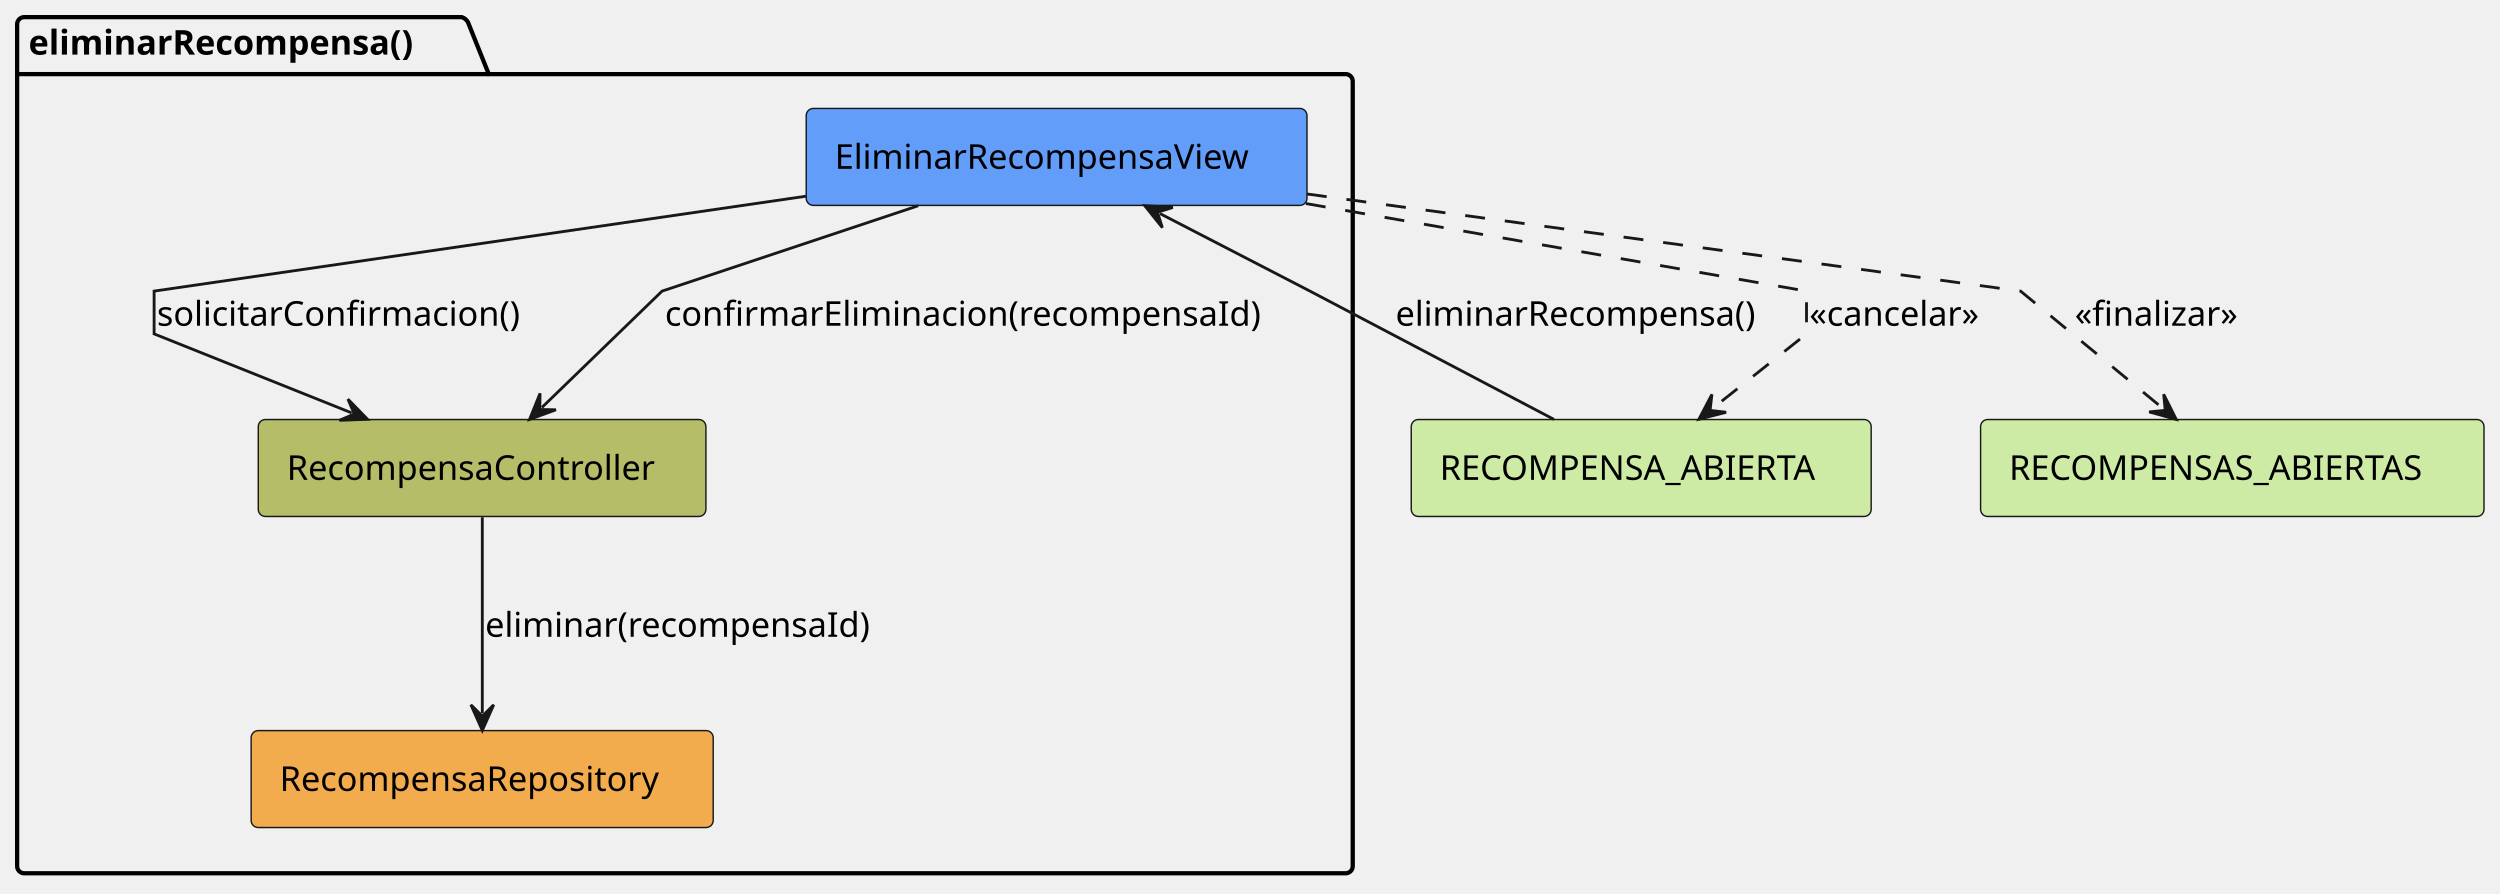
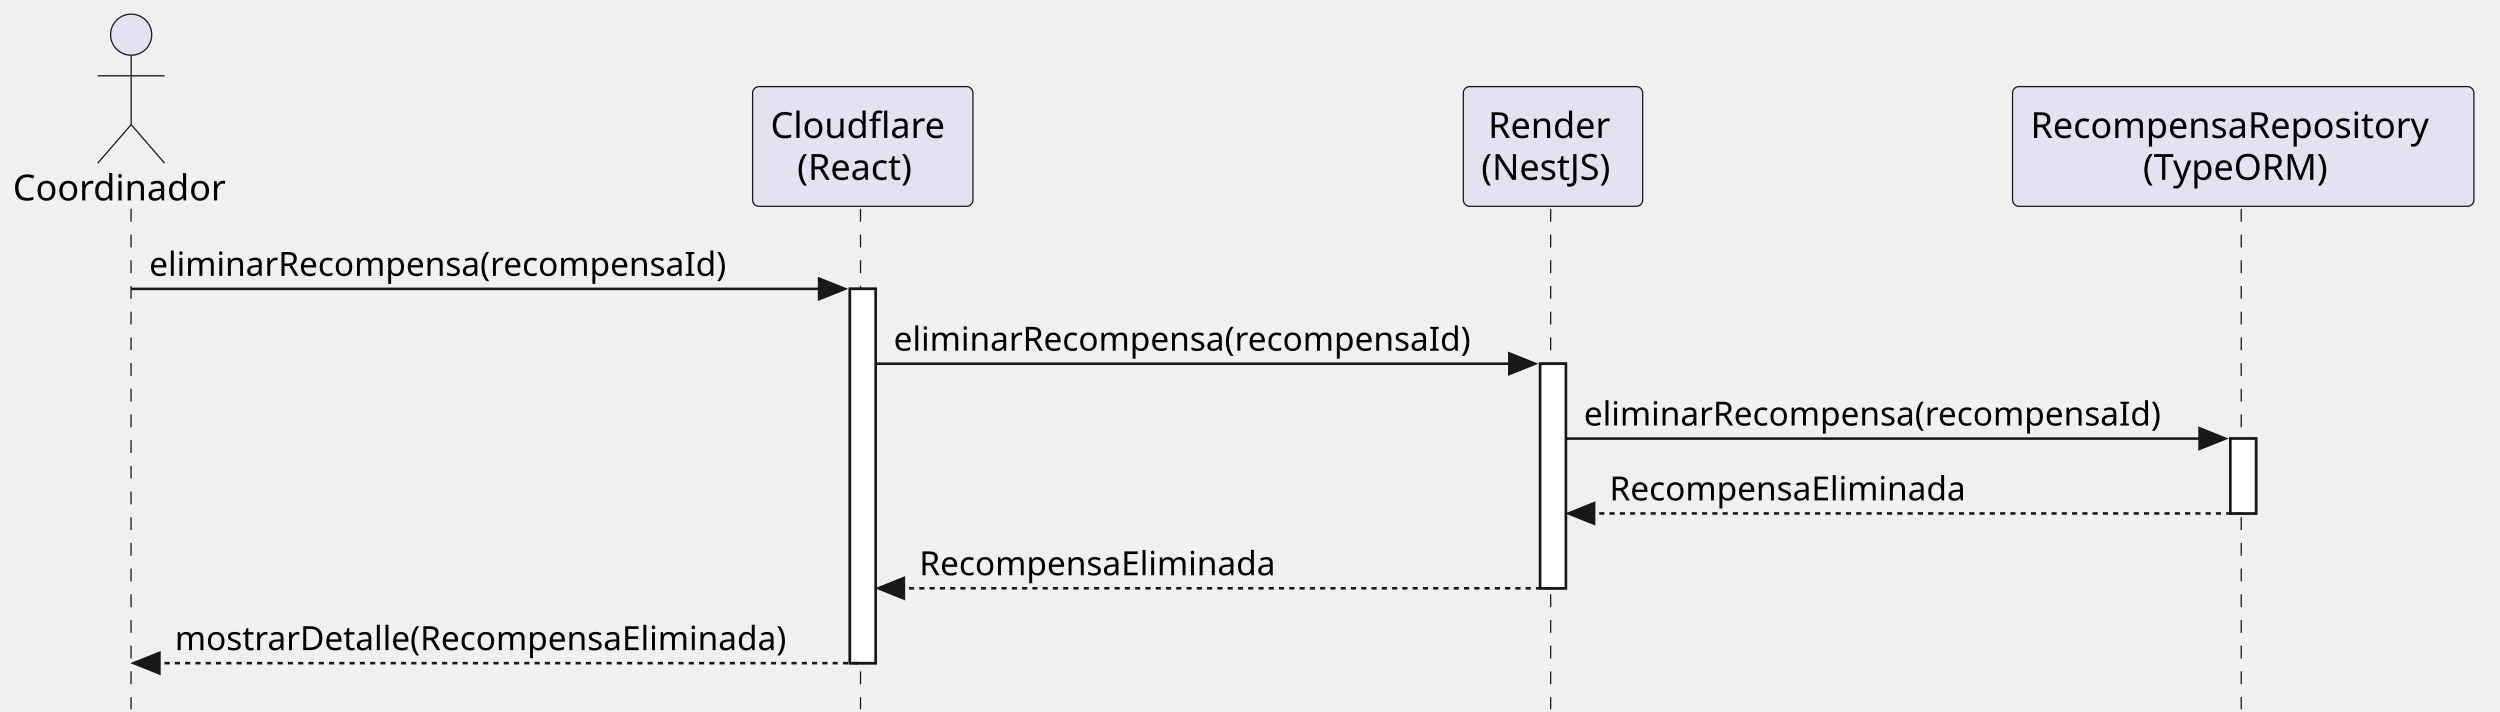
- <svg xmlns="http://www.w3.org/2000/svg" contentStyleType="text/css" data-diagram-type="DESCRIPTION" height="313px" preserveAspectRatio="none" style="width:876px;height:313px;background:#FFFFFF;" version="1.1" viewBox="0 0 876 313" width="876px" zoomAndPan="magnify">
+ <svg xmlns="http://www.w3.org/2000/svg" contentStyleType="text/css" data-diagram-type="SEQUENCE" height="277px" preserveAspectRatio="none" style="width:973px;height:277px;background:#FFFFFF;" version="1.1" viewBox="0 0 973 277" width="973px" zoomAndPan="magnify">
  <defs />
  <g>
-     <g class="cluster" data-qualified-name="eliminarRecompensa" data-source-line="10" id="ent0004">
-       <path d="M8.5,6 L161.762,6 A3.75,3.75 0 0 1 164.262,8.5 L171.262,25.969 L471.5,25.969 A2.5,2.5 0 0 1 474,28.469 L474,303.5 A2.5,2.5 0 0 1 471.5,306 L8.5,306 A2.5,2.5 0 0 1 6,303.5 L6,8.5 A2.5,2.5 0 0 1 8.5,6" fill="none" style="stroke:#000000;stroke-width:1.5;" />
-       <line style="stroke:#000000;stroke-width:1.5;" x1="6" x2="171.262" y1="25.969" y2="25.969" />
-       <text fill="#000000" font-family="sans-serif" font-size="12" font-weight="bold" lengthAdjust="spacing" textLength="152.262" x="10" y="19.139">eliminarRecompensa()</text>
+     <g>
+       <rect fill="#FFFFFF" height="145.664" style="stroke:#181818;stroke-width:1;" width="10" x="330.79" y="112.43" />
    </g>
-     <g class="entity" data-qualified-name="eliminarRecompensa.EliminarRecompensaView" data-source-line="11" id="ent0005">
-       <rect fill="#629EF9" height="33.969" rx="2.5" ry="2.5" style="stroke:#181818;stroke-width:0.5;" width="175.467" x="282.5" y="38" />
-       <text fill="#000000" font-family="sans-serif" font-size="12" lengthAdjust="spacing" textLength="155.467" x="292.5" y="59.139">EliminarRecompensaView</text>
+     <g>
+       <rect fill="#FFFFFF" height="87.398" style="stroke:#181818;stroke-width:1;" width="10" x="599.427" y="141.562" />
    </g>
-     <g class="entity" data-qualified-name="eliminarRecompensa.RecompensaController" data-source-line="12" id="ent0006">
-       <rect fill="#B5BD68" height="33.969" rx="2.5" ry="2.5" style="stroke:#181818;stroke-width:0.5;" width="156.852" x="90.5" y="147" />
-       <text fill="#000000" font-family="sans-serif" font-size="12" lengthAdjust="spacing" textLength="136.852" x="100.5" y="168.139">RecompensaController</text>
+     <g>
+       <rect fill="#FFFFFF" height="29.133" style="stroke:#181818;stroke-width:1;" width="10" x="868.063" y="170.695" />
    </g>
-     <g class="entity" data-qualified-name="eliminarRecompensa.RecompensaRepository" data-source-line="13" id="ent0007">
-       <rect fill="#F2AC4E" height="33.969" rx="2.5" ry="2.5" style="stroke:#181818;stroke-width:0.5;" width="161.908" x="88" y="256" />
-       <text fill="#000000" font-family="sans-serif" font-size="12" lengthAdjust="spacing" textLength="141.908" x="98" y="277.139">RecompensaRepository</text>
+     <g class="participant-lifeline" data-entity-uid="part1" data-qualified-name="Coordinador" data-source-line="5" id="part1-lifeline">
+       <g>
+         <rect fill="#000000" fill-opacity="0" height="194.797" width="8" x="47.049" y="81.297" />
+         <line style="stroke:#181818;stroke-width:0.5;stroke-dasharray:5,5;" x1="51" x2="51" y1="81.297" y2="276.094" />
+       </g>
    </g>
-     <g class="entity" data-qualified-name="RecompensaAbierta" data-source-line="7" id="ent0002">
-       <rect fill="#CDEBA5" height="33.969" rx="2.5" ry="2.5" style="stroke:#181818;stroke-width:0.5;" width="161.158" x="494.5" y="147" />
-       <text fill="#000000" font-family="sans-serif" font-size="12" lengthAdjust="spacing" textLength="141.158" x="504.5" y="168.139">RECOMPENSA_ABIERTA</text>
+     <g class="participant-lifeline" data-entity-uid="part2" data-qualified-name="View" data-source-line="6" id="part2-lifeline">
+       <g>
+         <rect fill="#000000" fill-opacity="0" height="194.797" width="8" x="331.79" y="81.297" />
+         <line style="stroke:#181818;stroke-width:0.5;stroke-dasharray:5,5;" x1="334.912" x2="334.912" y1="81.297" y2="276.094" />
+       </g>
    </g>
-     <g class="entity" data-qualified-name="RecompensasAbiertas" data-source-line="8" id="ent0003">
-       <rect fill="#CDEBA5" height="33.969" rx="2.5" ry="2.5" style="stroke:#181818;stroke-width:0.5;" width="176.393" x="694" y="147" />
-       <text fill="#000000" font-family="sans-serif" font-size="12" lengthAdjust="spacing" textLength="156.393" x="704" y="168.139">RECOMPENSAS_ABIERTAS</text>
+     <g class="participant-lifeline" data-entity-uid="part3" data-qualified-name="Controller" data-source-line="7" id="part3-lifeline">
+       <g>
+         <rect fill="#000000" fill-opacity="0" height="194.797" width="8" x="600.427" y="81.297" />
+         <line style="stroke:#181818;stroke-width:0.5;stroke-dasharray:5,5;" x1="603.523" x2="603.523" y1="81.297" y2="276.094" />
+       </g>
    </g>
-     <g class="link" data-entity-1="ent0002" data-entity-2="ent0005" data-link-type="dependency" data-source-line="16" id="lnk8">
-       <path d="M544.52,146.97 C510.15,128.9 459,102 459,102 C459,102 432.12,88.105 406.46,74.844" fill="none" id="RecompensaAbierta-to-EliminarRecompensaView" style="stroke:#181818;stroke-width:1;" />
-       <polygon fill="#181818" points="401.13,72.09,407.289,79.775,405.572,74.385,410.962,72.668,401.13,72.09" style="stroke:#181818;stroke-width:1;" />
-       <text fill="#000000" font-family="sans-serif" font-size="12" lengthAdjust="spacing" textLength="135.891" x="489" y="114.139">eliminarRecompensa()</text>
+     <g class="participant-lifeline" data-entity-uid="part4" data-qualified-name="Repo" data-source-line="8" id="part4-lifeline">
+       <g>
+         <rect fill="#000000" fill-opacity="0" height="194.797" width="8" x="869.063" y="81.297" />
+         <line style="stroke:#181818;stroke-width:0.5;stroke-dasharray:5,5;" x1="872.284" x2="872.284" y1="81.297" y2="276.094" />
+       </g>
    </g>
-     <g class="link" data-entity-1="ent0005" data-entity-2="ent0002" data-link-type="dependency" data-source-line="24" id="lnk13">
-       <path d="M457.58,71.32 C534.08,84.7 633,102 633,102 C633,102 633,117 633,117 C633,117 616.711,129.922 599.991,143.182" fill="none" id="EliminarRecompensaView-to-RecompensaAbierta" style="stroke:#181818;stroke-width:1;stroke-dasharray:7,7;" />
-       <polygon fill="#181818" points="595.29,146.91,604.827,144.452,599.208,143.803,599.856,138.184,595.29,146.91" style="stroke:#181818;stroke-width:1;" />
-       <text fill="#000000" font-family="sans-serif" font-size="12" lengthAdjust="spacing" textLength="65.842" x="634" y="114.139">«cancelar»</text>
+     <g class="participant participant-head" data-entity-uid="part1" data-qualified-name="Coordinador" data-source-line="5" id="part1-head">
+       <text fill="#000000" font-family="sans-serif" font-size="14" lengthAdjust="spacing" textLength="86.099" x="5" y="77.995">Coordinador</text>
+       <ellipse cx="51.049" cy="13.5" fill="#E2E2F0" rx="8" ry="8" style="stroke:#181818;stroke-width:0.5;" />
+       <path d="M51.049,21.5 L51.049,48.5 M38.049,29.5 L64.049,29.5 M51.049,48.5 L38.049,63.5 M51.049,48.5 L64.049,63.5" fill="none" style="stroke:#181818;stroke-width:0.5;" />
    </g>
-     <g class="link" data-entity-1="ent0005" data-entity-2="ent0006" data-link-type="dependency" data-source-line="18" id="lnk9">
-       <path d="M282.4,68.75 C188.88,82.37 54,102 54,102 C54,102 54,117 54,117 C54,117 90.049,131.422 123.209,144.682" fill="none" id="EliminarRecompensaView-to-RecompensaController" style="stroke:#181818;stroke-width:1;" />
-       <polygon fill="#181818" points="128.78,146.91,121.909,139.854,124.137,145.054,118.938,147.282,128.78,146.91" style="stroke:#181818;stroke-width:1;" />
-       <text fill="#000000" font-family="sans-serif" font-size="12" lengthAdjust="spacing" textLength="136.289" x="55" y="114.139">solicitarConfirmacion()</text>
+     <g class="participant participant-head" data-entity-uid="part2" data-qualified-name="View" data-source-line="6" id="part2-head">
+       <rect fill="#E2E2F0" height="46.594" rx="2.5" ry="2.5" style="stroke:#181818;stroke-width:0.5;" width="85.757" x="292.912" y="33.703" />
+       <text fill="#000000" font-family="sans-serif" font-size="14" lengthAdjust="spacing" textLength="71.757" x="299.912" y="53.698">Cloudflare</text>
+       <text fill="#000000" font-family="sans-serif" font-size="14" lengthAdjust="spacing" textLength="51.03" x="310.275" y="69.995">(React)</text>
    </g>
-     <g class="link" data-entity-1="ent0005" data-entity-2="ent0006" data-link-type="dependency" data-source-line="20" id="lnk10">
-       <path d="M321.73,72.09 C281.94,85.35 232,102 232,102 C232,102 208.531,124.727 189.861,142.797" fill="none" id="EliminarRecompensaView-to-RecompensaController-1" style="stroke:#181818;stroke-width:1;" />
-       <polygon fill="#181818" points="185.55,146.97,194.799,143.585,189.143,143.493,189.235,137.837,185.55,146.97" style="stroke:#181818;stroke-width:1;" />
-       <text fill="#000000" font-family="sans-serif" font-size="12" lengthAdjust="spacing" textLength="221.801" x="233" y="114.139">confirmarEliminacion(recompensaId)</text>
+     <g class="participant participant-head" data-entity-uid="part3" data-qualified-name="Controller" data-source-line="7" id="part3-head">
+       <rect fill="#E2E2F0" height="46.594" rx="2.5" ry="2.5" style="stroke:#181818;stroke-width:0.5;" width="69.809" x="569.523" y="33.703" />
+       <text fill="#000000" font-family="sans-serif" font-size="14" lengthAdjust="spacing" textLength="50.47" x="579.192" y="53.698">Render</text>
+       <text fill="#000000" font-family="sans-serif" font-size="14" lengthAdjust="spacing" textLength="55.809" x="576.523" y="69.995">(NestJS)</text>
    </g>
-     <g class="link" data-entity-1="ent0006" data-entity-2="ent0007" data-link-type="dependency" data-source-line="21" id="lnk11">
-       <path d="M169,181.25 C169,201.48 169,229.81 169,249.95" fill="none" id="RecompensaController-to-RecompensaRepository" style="stroke:#181818;stroke-width:1;" />
-       <polygon fill="#181818" points="169,255.95,173,246.95,169,250.95,165,246.95,169,255.95" style="stroke:#181818;stroke-width:1;" />
-       <text fill="#000000" font-family="sans-serif" font-size="12" lengthAdjust="spacing" textLength="143.643" x="170" y="223.139">eliminar(recompensaId)</text>
+     <g class="participant participant-head" data-entity-uid="part4" data-qualified-name="Repo" data-source-line="8" id="part4-head">
+       <rect fill="#E2E2F0" height="46.594" rx="2.5" ry="2.5" style="stroke:#181818;stroke-width:0.5;" width="179.56" x="783.284" y="33.703" />
+       <text fill="#000000" font-family="sans-serif" font-size="14" lengthAdjust="spacing" textLength="165.56" x="790.284" y="53.698">RecompensaRepository</text>
+       <text fill="#000000" font-family="sans-serif" font-size="14" lengthAdjust="spacing" textLength="78.087" x="834.02" y="69.995">(TypeORM)</text>
    </g>
-     <g class="link" data-entity-1="ent0005" data-entity-2="ent0003" data-link-type="dependency" data-source-line="23" id="lnk12">
-       <path d="M457.92,67.97 C558.07,81.6 708,102 708,102 C708,102 736,125.085 757.929,143.155" fill="none" id="EliminarRecompensaView-to-RecompensasAbiertas" style="stroke:#181818;stroke-width:1;stroke-dasharray:7,7;" />
-       <polygon fill="#181818" points="762.56,146.97,758.158,138.16,758.701,143.79,753.071,144.334,762.56,146.97" style="stroke:#181818;stroke-width:1;" />
-       <text fill="#000000" font-family="sans-serif" font-size="12" lengthAdjust="spacing" textLength="62.455" x="727" y="114.139">«finalizar»</text>
+     <g>
+       <rect fill="#FFFFFF" height="145.664" style="stroke:#181818;stroke-width:1;" width="10" x="330.79" y="112.43" />
+     </g>
+     <g>
+       <rect fill="#FFFFFF" height="87.398" style="stroke:#181818;stroke-width:1;" width="10" x="599.427" y="141.562" />
+     </g>
+     <g>
+       <rect fill="#FFFFFF" height="29.133" style="stroke:#181818;stroke-width:1;" width="10" x="868.063" y="170.695" />
+     </g>
+     <g class="message" data-entity-1="part1" data-entity-2="part2" data-source-line="10" id="msg1">
+       <polygon fill="#181818" points="318.79,108.43,328.79,112.43,318.79,116.43" style="stroke:#181818;stroke-width:1;stroke-linejoin:miter;stroke-miterlimit:10;" />
+       <line style="stroke:#181818;stroke-width:1;" x1="51.049" x2="324.79" y1="112.43" y2="112.43" />
+       <text fill="#000000" font-family="sans-serif" font-size="13" lengthAdjust="spacing" textLength="239.637" x="58.049" y="107.364">eliminarRecompensa(recompensaId)</text>
+     </g>
+     <g class="message" data-entity-1="part2" data-entity-2="part3" data-source-line="14" id="msg2">
+       <polygon fill="#181818" points="587.427,137.562,597.427,141.562,587.427,145.562" style="stroke:#181818;stroke-width:1;stroke-linejoin:miter;stroke-miterlimit:10;" />
+       <line style="stroke:#181818;stroke-width:1;" x1="340.79" x2="593.427" y1="141.562" y2="141.562" />
+       <text fill="#000000" font-family="sans-serif" font-size="13" lengthAdjust="spacing" textLength="239.637" x="347.79" y="136.497">eliminarRecompensa(recompensaId)</text>
+     </g>
+     <g class="message" data-entity-1="part3" data-entity-2="part4" data-source-line="17" id="msg3">
+       <polygon fill="#181818" points="856.063,166.695,866.063,170.695,856.063,174.695" style="stroke:#181818;stroke-width:1;stroke-linejoin:miter;stroke-miterlimit:10;" />
+       <line style="stroke:#181818;stroke-width:1;" x1="609.427" x2="862.063" y1="170.695" y2="170.695" />
+       <text fill="#000000" font-family="sans-serif" font-size="13" lengthAdjust="spacing" textLength="239.637" x="616.427" y="165.629">eliminarRecompensa(recompensaId)</text>
+     </g>
+     <g class="message" data-entity-1="part4" data-entity-2="part3" data-source-line="20" id="msg4">
+       <polygon fill="#181818" points="620.427,195.828,610.427,199.828,620.427,203.828" style="stroke:#181818;stroke-width:1;stroke-linejoin:miter;stroke-miterlimit:10;" />
+       <line style="stroke:#181818;stroke-width:1;stroke-dasharray:2,2;" x1="614.427" x2="872.063" y1="199.828" y2="199.828" />
+       <text fill="#000000" font-family="sans-serif" font-size="13" lengthAdjust="spacing" textLength="148.161" x="626.427" y="194.762">RecompensaEliminada</text>
+     </g>
+     <g class="message" data-entity-1="part3" data-entity-2="part2" data-source-line="23" id="msg5">
+       <polygon fill="#181818" points="351.79,224.961,341.79,228.961,351.79,232.961" style="stroke:#181818;stroke-width:1;stroke-linejoin:miter;stroke-miterlimit:10;" />
+       <line style="stroke:#181818;stroke-width:1;stroke-dasharray:2,2;" x1="345.79" x2="603.427" y1="228.961" y2="228.961" />
+       <text fill="#000000" font-family="sans-serif" font-size="13" lengthAdjust="spacing" textLength="148.161" x="357.79" y="223.895">RecompensaEliminada</text>
+     </g>
+     <g class="message" data-entity-1="part2" data-entity-2="part1" data-source-line="26" id="msg6">
+       <polygon fill="#181818" points="62.049,254.094,52.049,258.094,62.049,262.094" style="stroke:#181818;stroke-width:1;stroke-linejoin:miter;stroke-miterlimit:10;" />
+       <line style="stroke:#181818;stroke-width:1;stroke-dasharray:2,2;" x1="56.049" x2="334.79" y1="258.094" y2="258.094" />
+       <text fill="#000000" font-family="sans-serif" font-size="13" lengthAdjust="spacing" textLength="255.741" x="68.049" y="253.028">mostrarDetalle(RecompensaEliminada)</text>
    </g>
  </g>
</svg>
